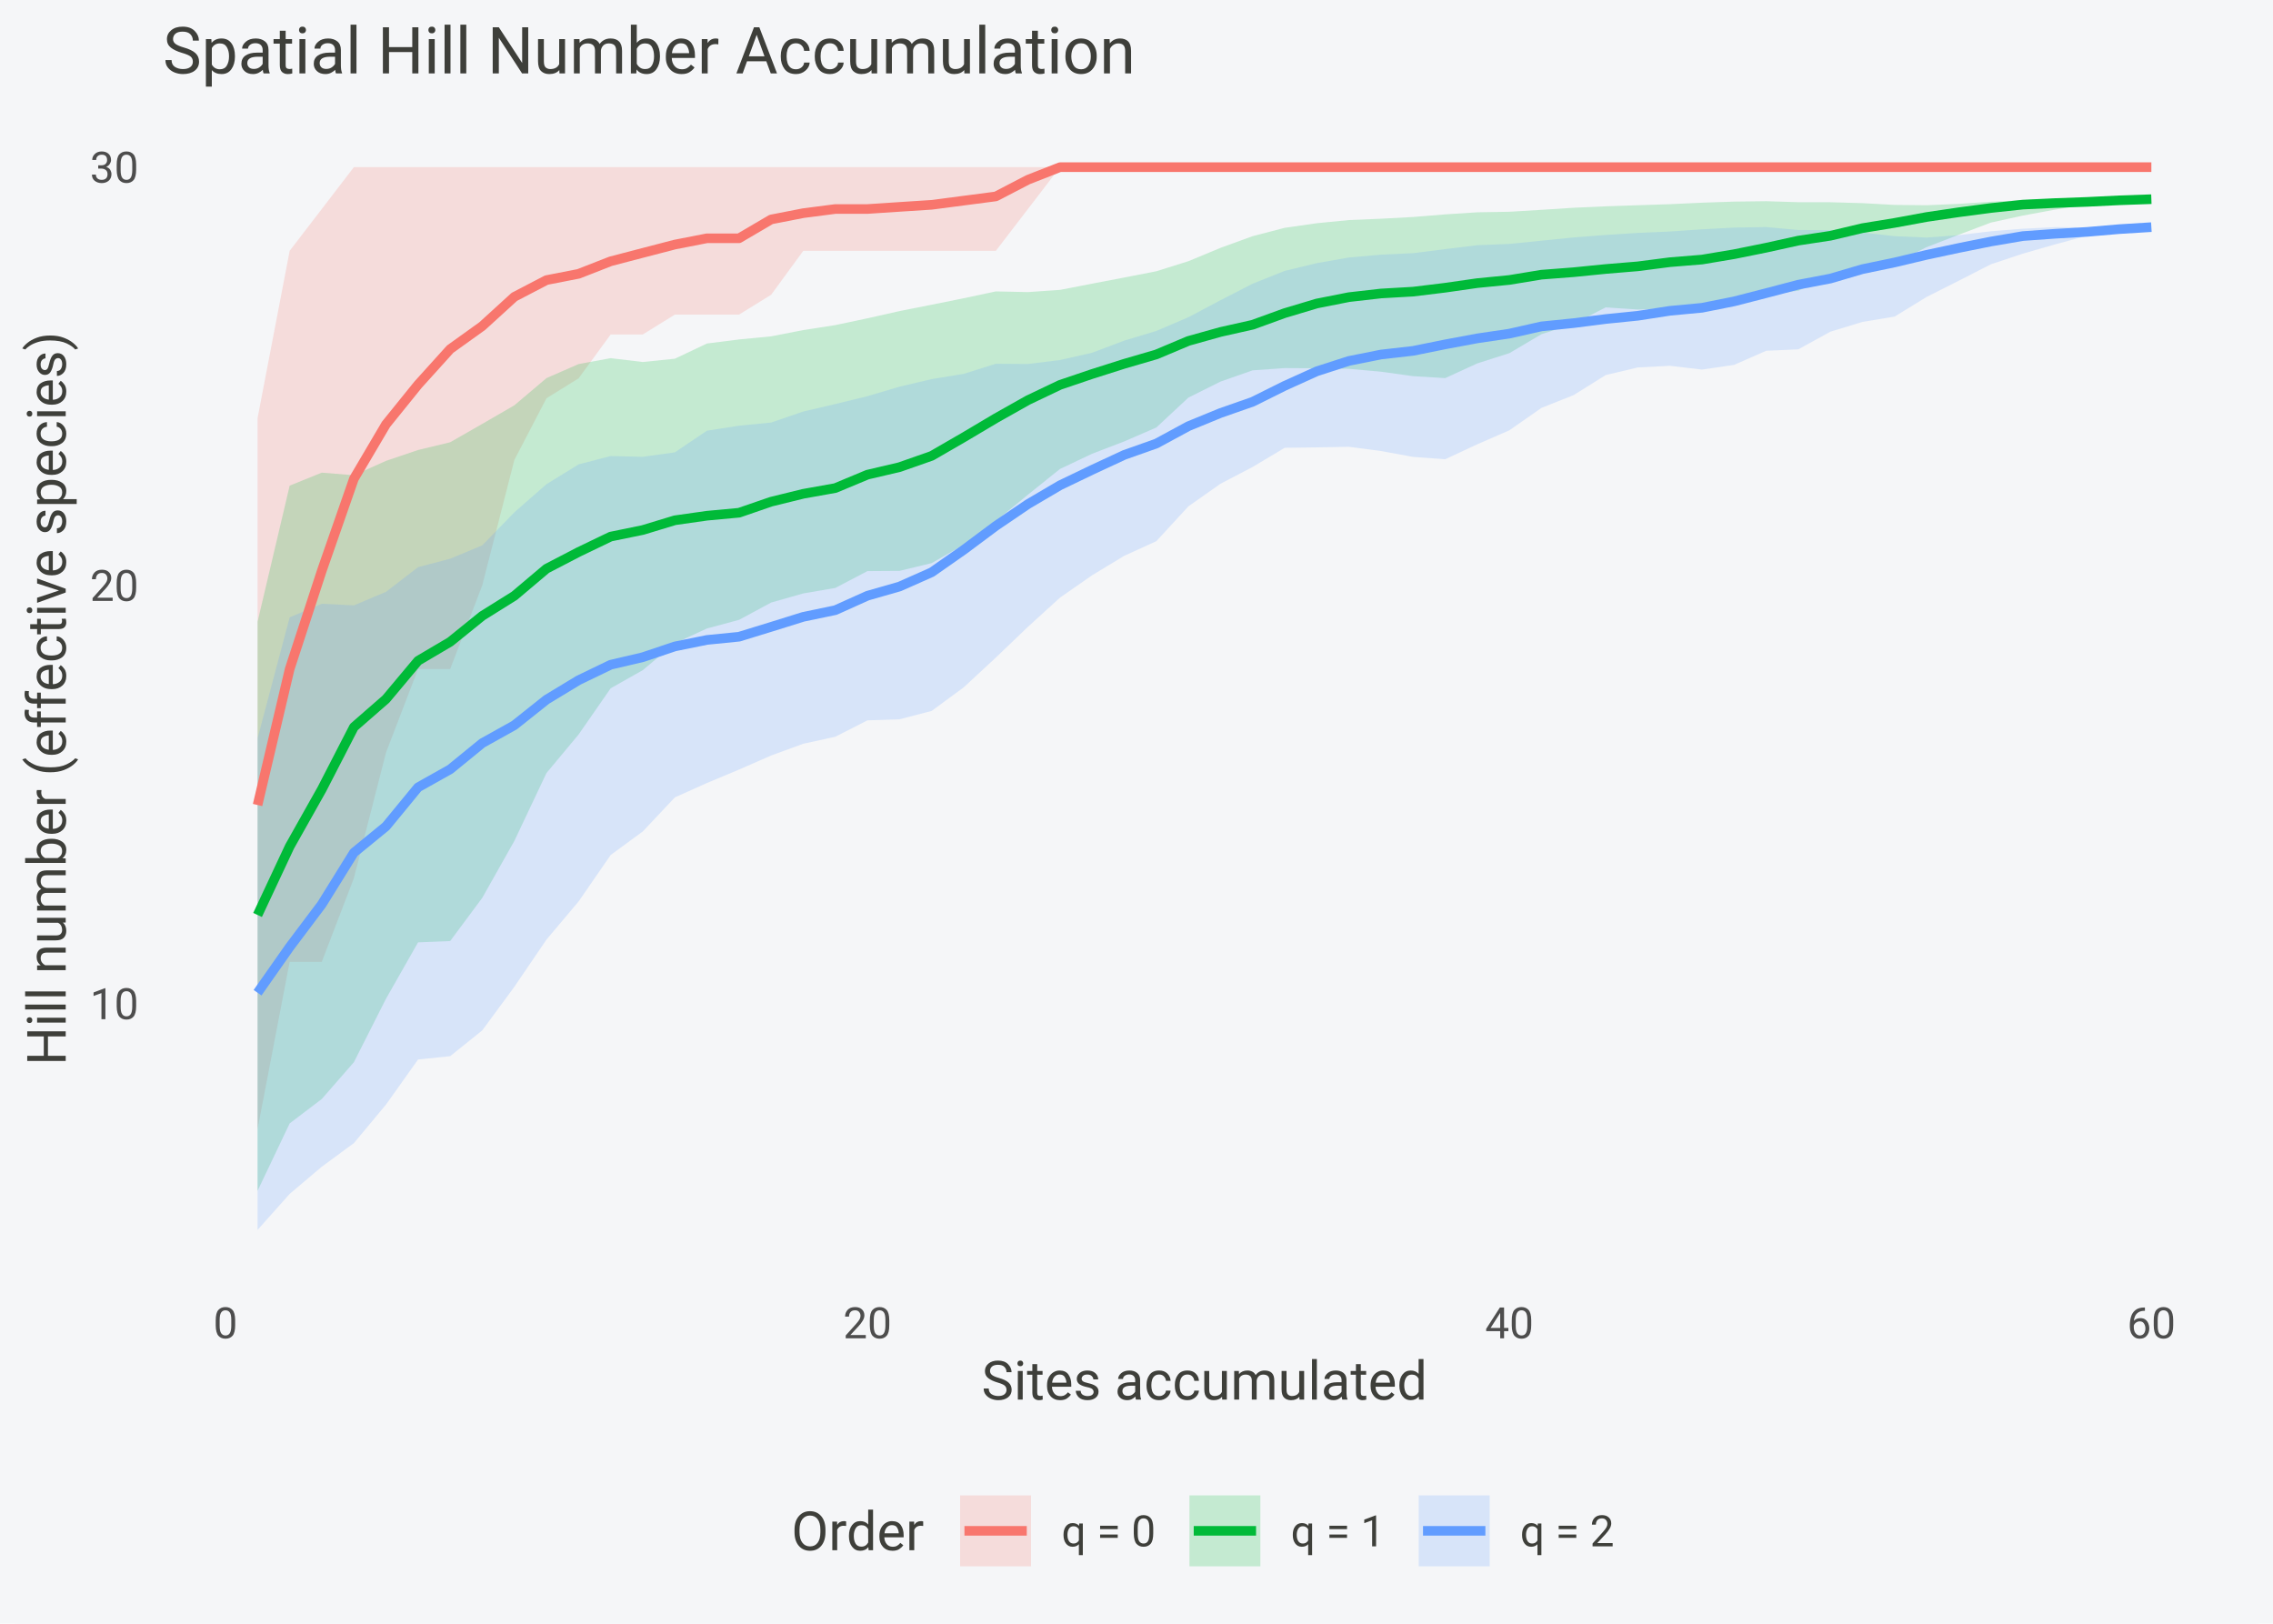
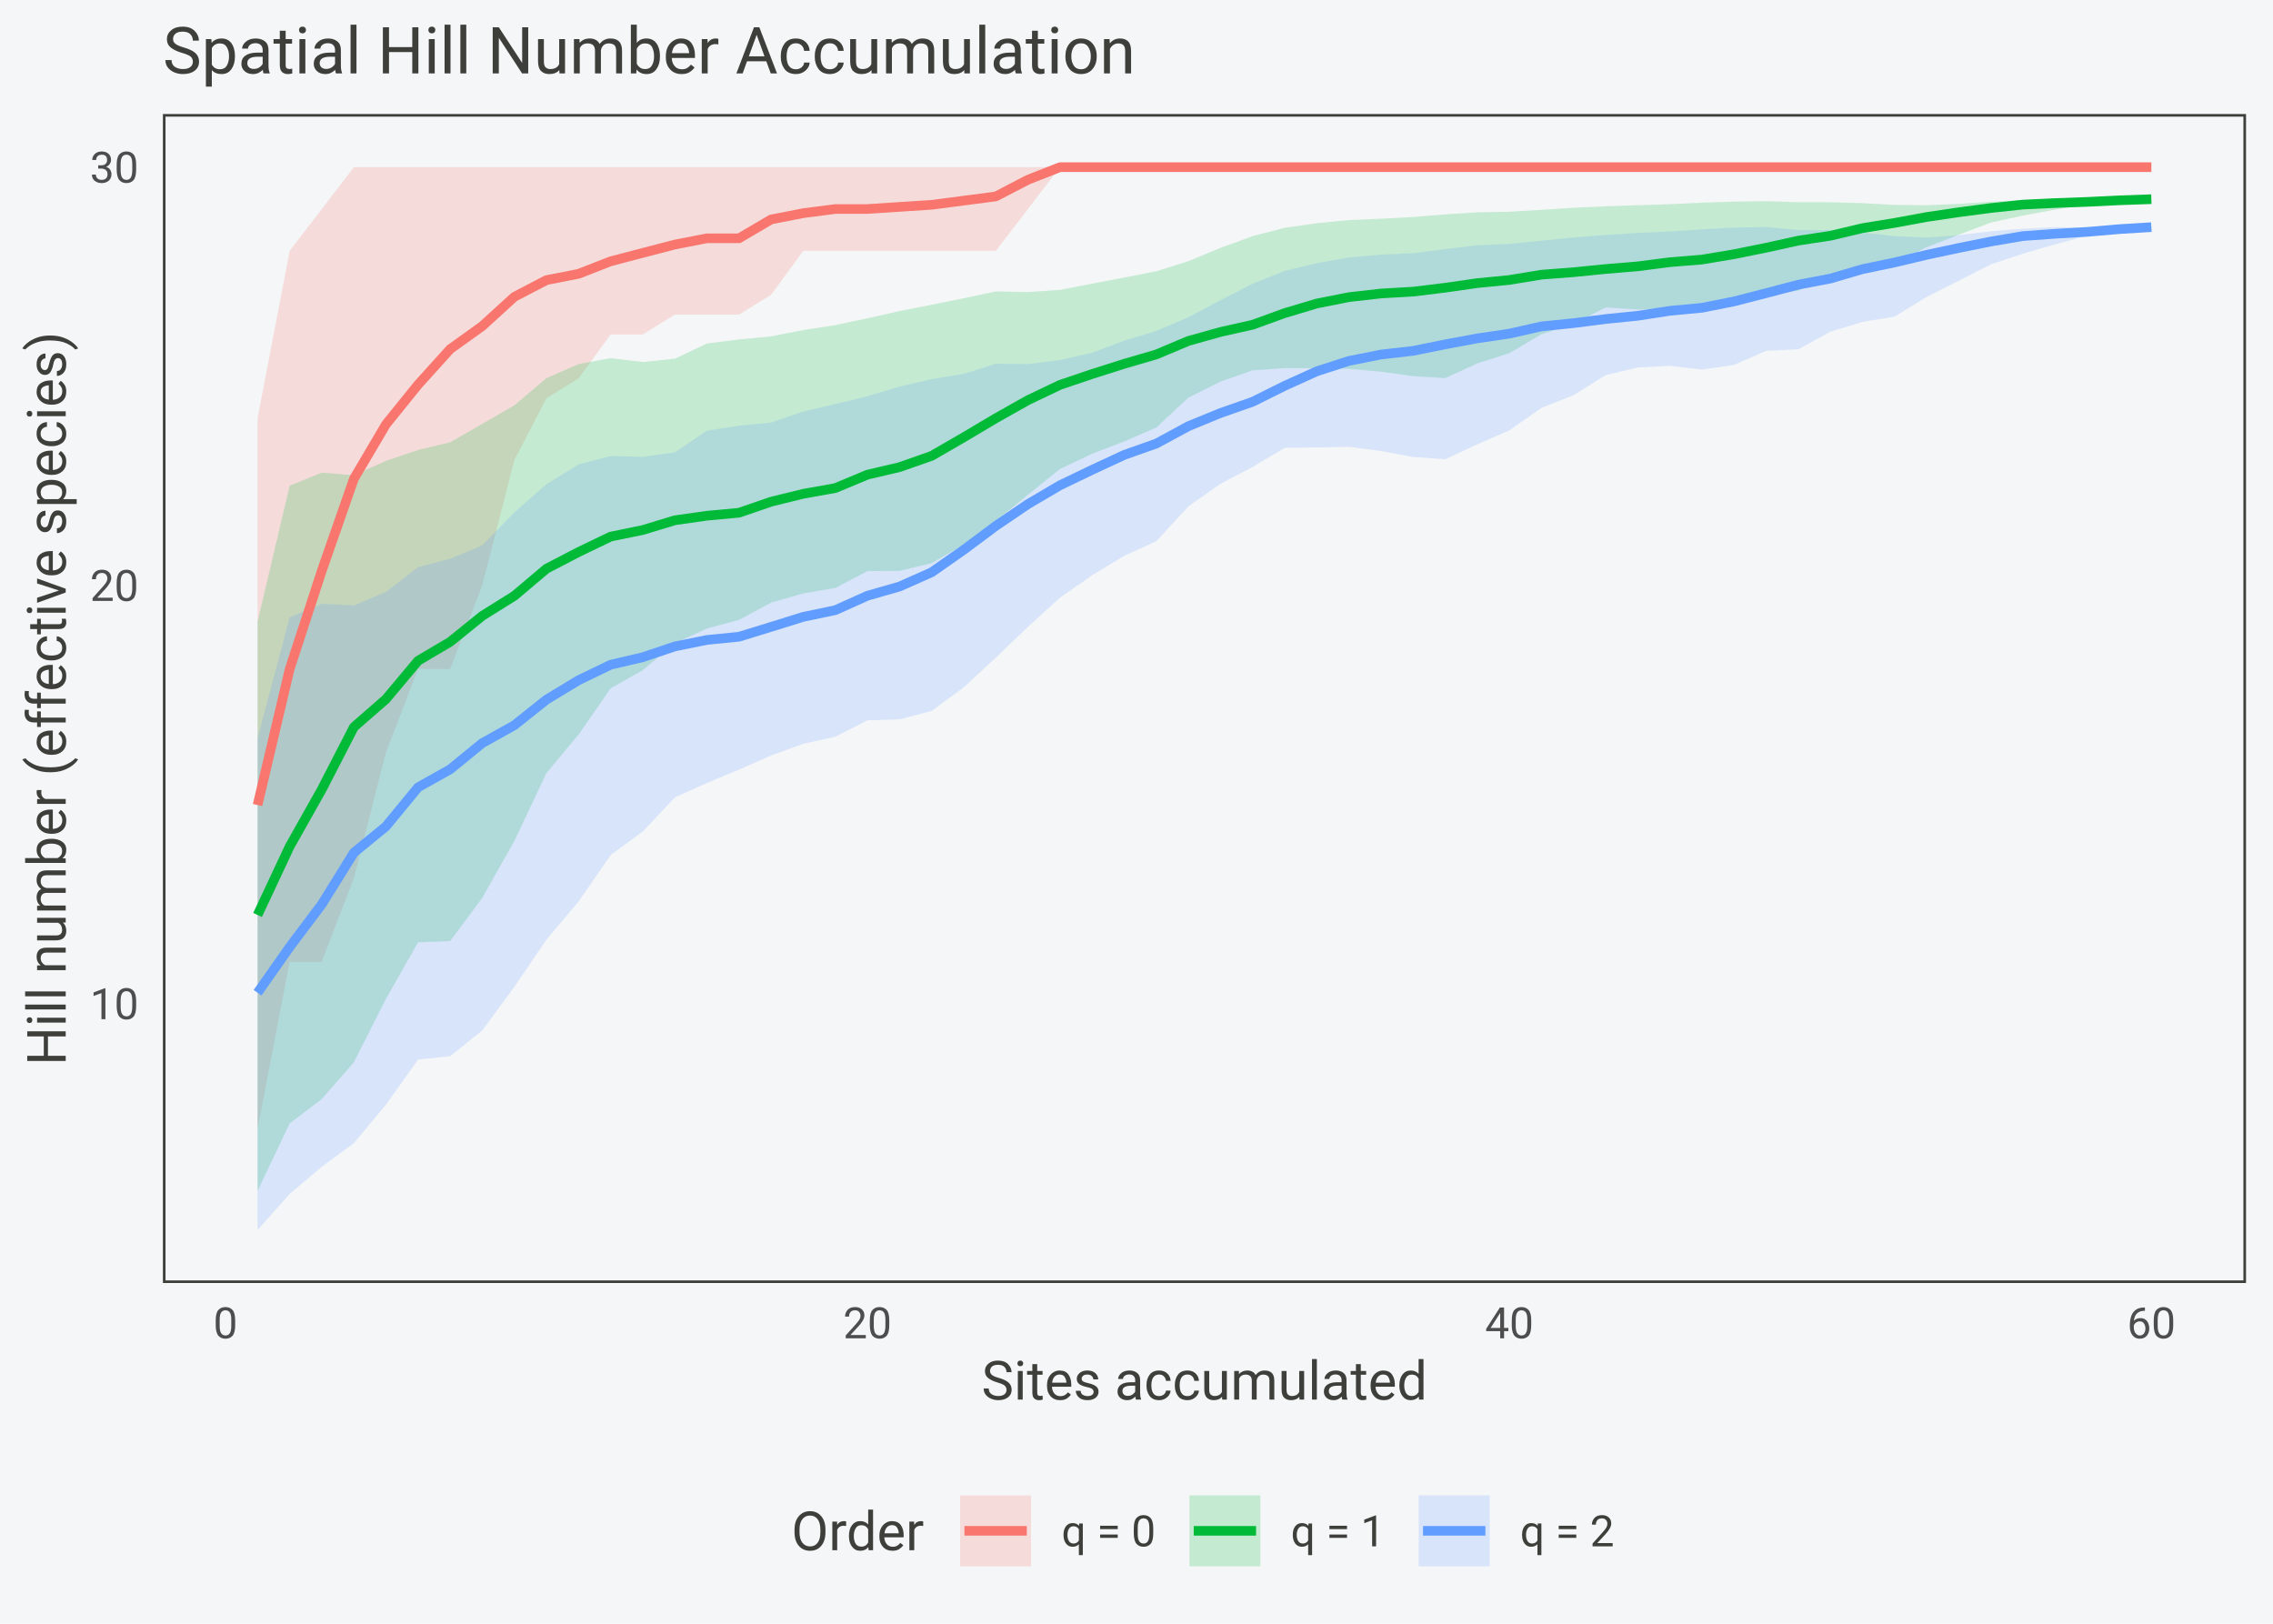
<svg xmlns="http://www.w3.org/2000/svg" width="504.00pt" height="360.00pt" viewBox="0 0 504.00 360.00">
  <g class="svglite">
    <defs>
      <style type="text/css">
    /* theme-aware-processed */
    .svglite line, .svglite polyline, .svglite polygon, .svglite path, .svglite circle {
      fill: none;
      stroke: #3E3F3A;
      stroke-linecap: round;
      stroke-linejoin: round;
      stroke-miterlimit: 10.00;
    }
    .svglite &gt; g &gt; rect {
      fill: none;
      stroke: #3E3F3A;
      stroke-linecap: round;
      stroke-linejoin: round;
      stroke-miterlimit: 10.00;
    }
    .svglite text {
      white-space: pre;
      fill: #3E3F3A;
    }
    .svglite g.glyphgroup path {
      fill: inherit;
      stroke: none;
    }
  </style>
    </defs>
    <rect width="100%" height="100%" style="stroke: none; fill: #F5F6F8;" />
    <defs>
      <clipPath id="cpMC4wMHw1MDQuMDB8MC4wMHwzNjAuMDA=">
        <rect x="0.00" y="0.00" width="504.00" height="360.00" />
      </clipPath>
    </defs>
    <g clip-path="url(#cpMC4wMHw1MDQuMDB8MC4wMHwzNjAuMDA=)">
-       <rect rx="4" x="0.00" y="0.00" width="504.00" height="360.00" style="stroke-width: 1.16; stroke: none; fill: #F5F6F8;" />
-     </g>
+       <rect x="0.00" y="0.00" width="504.00" height="360.00" style="stroke-width: 1.16; stroke: none;" /> fill: #F5F6F8;' /&gt;
+ </g>
    <defs>
      <clipPath id="cpMzYuMTJ8NDk4LjAyfDI1LjI4fDI4NC40Ng==">
        <rect x="36.12" y="25.28" width="461.90" height="259.18" />
      </clipPath>
    </defs>
    <g clip-path="url(#cpMzYuMTJ8NDk4LjAyfDI1LjI4fDI4NC40Ng==)">
+       <rect x="36.12" y="25.28" width="461.90" height="259.18" style="stroke-width: 1.16;" />
      <polygon points="57.11,92.70 64.23,55.61 71.35,46.34 78.47,37.06 85.58,37.06 92.70,37.06 99.82,37.06 106.93,37.06 114.05,37.06 121.17,37.06 128.29,37.06 135.40,37.06 142.52,37.06 149.64,37.06 156.75,37.06 163.87,37.06 170.99,37.06 178.11,37.06 185.22,37.06 192.34,37.06 199.46,37.06 206.58,37.06 213.69,37.06 220.81,37.06 227.93,37.06 235.04,37.06 242.16,37.06 249.28,37.06 256.40,37.06 263.51,37.06 270.63,37.06 277.75,37.06 284.86,37.06 291.98,37.06 299.10,37.06 306.22,37.06 313.33,37.06 320.45,37.06 327.57,37.06 334.68,37.06 341.80,37.06 348.92,37.06 356.04,37.06 363.15,37.06 370.27,37.06 377.39,37.06 384.50,37.06 391.62,37.06 398.74,37.06 405.86,37.06 412.97,37.06 420.09,37.06 427.21,37.06 434.32,37.06 441.44,37.06 448.56,37.06 455.68,37.06 462.79,37.06 469.91,37.06 477.03,37.06 477.03,37.06 469.91,37.06 462.79,37.06 455.68,37.06 448.56,37.06 441.44,37.06 434.32,37.06 427.21,37.06 420.09,37.06 412.97,37.06 405.86,37.06 398.74,37.06 391.62,37.06 384.50,37.06 377.39,37.06 370.27,37.06 363.15,37.06 356.04,37.06 348.92,37.06 341.80,37.06 334.68,37.06 327.57,37.06 320.45,37.06 313.33,37.06 306.22,37.06 299.10,37.06 291.98,37.06 284.86,37.06 277.75,37.06 270.63,37.06 263.51,37.06 256.40,37.06 249.28,37.06 242.16,37.06 235.04,37.06 227.93,46.34 220.81,55.61 213.69,55.61 206.58,55.61 199.46,55.61 192.34,55.61 185.22,55.61 178.11,55.61 170.99,65.35 163.87,69.75 156.75,69.75 149.64,69.75 142.52,74.16 135.40,74.16 128.29,83.89 121.17,88.30 114.05,101.98 106.93,129.80 99.82,148.34 92.70,148.34 85.58,166.89 78.47,194.71 71.35,213.26 64.23,213.26 57.11,250.35 " style="stroke-width: 0.00; stroke: none; stroke-linecap: butt; fill: #F8766D; fill-opacity: 0.20;" />
      <polyline points="57.11,92.70 64.23,55.61 71.35,46.34 78.47,37.06 85.58,37.06 92.70,37.06 99.82,37.06 106.93,37.06 114.05,37.06 121.17,37.06 128.29,37.06 135.40,37.06 142.52,37.06 149.64,37.06 156.75,37.06 163.87,37.06 170.99,37.06 178.11,37.06 185.22,37.06 192.34,37.06 199.46,37.06 206.58,37.06 213.69,37.06 220.81,37.06 227.93,37.06 235.04,37.06 242.16,37.06 249.28,37.06 256.40,37.06 263.51,37.06 270.63,37.06 277.75,37.06 284.86,37.06 291.98,37.06 299.10,37.06 306.22,37.06 313.33,37.06 320.45,37.06 327.57,37.06 334.68,37.06 341.80,37.06 348.92,37.06 356.04,37.06 363.15,37.06 370.27,37.06 377.39,37.06 384.50,37.06 391.62,37.06 398.74,37.06 405.86,37.06 412.97,37.06 420.09,37.06 427.21,37.06 434.32,37.06 441.44,37.06 448.56,37.06 455.68,37.06 462.79,37.06 469.91,37.06 477.03,37.06 " style="stroke-width: 1.16; stroke: none; stroke-linecap: butt;" />
      <polyline points="477.03,37.06 469.91,37.06 462.79,37.06 455.68,37.06 448.56,37.06 441.44,37.06 434.32,37.06 427.21,37.06 420.09,37.06 412.97,37.06 405.86,37.06 398.74,37.06 391.62,37.06 384.50,37.06 377.39,37.06 370.27,37.06 363.15,37.06 356.04,37.06 348.92,37.06 341.80,37.06 334.68,37.06 327.57,37.06 320.45,37.06 313.33,37.06 306.22,37.06 299.10,37.06 291.98,37.06 284.86,37.06 277.75,37.06 270.63,37.06 263.51,37.06 256.40,37.06 249.28,37.06 242.16,37.06 235.04,37.06 227.93,46.34 220.81,55.61 213.69,55.61 206.58,55.61 199.46,55.61 192.34,55.61 185.22,55.61 178.11,55.61 170.99,65.35 163.87,69.75 156.75,69.75 149.64,69.75 142.52,74.16 135.40,74.16 128.29,83.89 121.17,88.30 114.05,101.98 106.93,129.80 99.82,148.34 92.70,148.34 85.58,166.89 78.47,194.71 71.35,213.26 64.23,213.26 57.11,250.35 " style="stroke-width: 1.16; stroke: none; stroke-linecap: butt;" />
      <polygon points="57.11,137.85 64.23,107.67 71.35,104.79 78.47,105.37 85.58,102.18 92.70,99.77 99.82,98.05 106.93,93.98 114.05,89.86 121.17,83.83 128.29,80.72 135.40,79.41 142.52,80.26 149.64,79.53 156.75,76.16 163.87,75.26 170.99,74.57 178.11,73.18 185.22,72.08 192.34,70.57 199.46,68.97 206.58,67.56 213.69,66.12 220.81,64.61 227.93,64.76 235.04,64.27 242.16,62.89 249.28,61.53 256.40,60.14 263.51,57.91 270.63,54.95 277.75,52.36 284.86,50.51 291.98,49.49 299.10,48.79 306.22,48.49 313.33,48.11 320.45,47.53 327.57,47.07 334.68,46.95 341.80,46.52 348.92,46.06 356.04,45.74 363.15,45.50 370.27,45.27 377.39,44.94 384.50,44.70 391.62,44.61 398.74,44.83 405.86,44.84 412.97,45.04 420.09,45.43 427.21,45.50 434.32,45.20 441.44,44.72 448.56,44.37 455.68,44.14 462.79,44.14 469.91,44.10 477.03,44.16 477.03,44.16 469.91,44.73 462.79,45.28 455.68,46.48 448.56,47.79 441.44,49.35 434.32,52.04 427.21,54.79 420.09,58.34 412.97,59.42 405.86,61.10 398.74,64.48 391.62,65.11 384.50,67.74 377.39,68.84 370.27,68.39 363.15,68.62 356.04,68.15 348.92,71.80 341.80,74.09 334.68,78.30 327.57,80.57 320.45,83.83 313.33,83.40 306.22,82.41 299.10,81.77 291.98,81.65 284.86,81.61 277.75,82.11 270.63,84.60 263.51,88.15 256.40,94.78 249.28,97.87 242.16,100.60 235.04,103.97 227.93,109.68 220.81,115.52 213.69,120.78 206.58,124.85 199.46,126.57 192.34,126.62 185.22,130.35 178.11,131.57 170.99,133.59 163.87,137.43 156.75,139.34 149.64,142.62 142.52,148.58 135.40,152.61 128.29,162.85 121.17,171.39 114.05,186.44 106.93,199.07 99.82,208.64 92.70,208.93 85.58,221.45 78.47,235.50 71.35,243.66 64.23,249.07 57.11,264.02 " style="stroke-width: 0.00; stroke: none; stroke-linecap: butt; fill: #00BA38; fill-opacity: 0.20;" />
      <polyline points="57.11,137.85 64.23,107.67 71.35,104.79 78.47,105.37 85.58,102.18 92.70,99.77 99.82,98.05 106.93,93.98 114.05,89.86 121.17,83.83 128.29,80.72 135.40,79.41 142.52,80.26 149.64,79.53 156.75,76.16 163.87,75.26 170.99,74.57 178.11,73.18 185.22,72.08 192.34,70.57 199.46,68.97 206.58,67.56 213.69,66.12 220.81,64.61 227.93,64.76 235.04,64.27 242.16,62.89 249.28,61.53 256.40,60.14 263.51,57.91 270.63,54.95 277.75,52.36 284.86,50.51 291.98,49.49 299.10,48.79 306.22,48.49 313.33,48.11 320.45,47.53 327.57,47.07 334.68,46.95 341.80,46.52 348.92,46.06 356.04,45.74 363.15,45.50 370.27,45.27 377.39,44.94 384.50,44.70 391.62,44.61 398.74,44.83 405.86,44.84 412.97,45.04 420.09,45.43 427.21,45.50 434.32,45.20 441.44,44.72 448.56,44.37 455.68,44.14 462.79,44.14 469.91,44.10 477.03,44.16 " style="stroke-width: 1.16; stroke: none; stroke-linecap: butt;" />
      <polyline points="477.03,44.16 469.91,44.73 462.79,45.28 455.68,46.48 448.56,47.79 441.44,49.35 434.32,52.04 427.21,54.79 420.09,58.34 412.97,59.42 405.86,61.10 398.74,64.48 391.62,65.11 384.50,67.74 377.39,68.84 370.27,68.39 363.15,68.62 356.04,68.15 348.92,71.80 341.80,74.09 334.68,78.30 327.57,80.57 320.45,83.83 313.33,83.40 306.22,82.41 299.10,81.77 291.98,81.65 284.86,81.61 277.75,82.11 270.63,84.60 263.51,88.15 256.40,94.78 249.28,97.87 242.16,100.60 235.04,103.97 227.93,109.68 220.81,115.52 213.69,120.78 206.58,124.85 199.46,126.57 192.34,126.62 185.22,130.35 178.11,131.57 170.99,133.59 163.87,137.43 156.75,139.34 149.64,142.62 142.52,148.58 135.40,152.61 128.29,162.85 121.17,171.39 114.05,186.44 106.93,199.07 99.82,208.64 92.70,208.93 85.58,221.45 78.47,235.50 71.35,243.66 64.23,249.07 57.11,264.02 " style="stroke-width: 1.16; stroke: none; stroke-linecap: butt;" />
      <polygon points="57.11,163.69 64.23,136.87 71.35,133.86 78.47,134.22 85.58,131.22 92.70,125.74 99.82,123.87 106.93,120.91 114.05,113.59 121.17,107.35 128.29,102.96 135.40,101.11 142.52,101.28 149.64,100.29 156.75,95.49 163.87,94.38 170.99,93.68 178.11,91.24 185.22,89.58 192.34,87.84 199.46,85.73 206.58,84.05 213.69,82.89 220.81,80.65 227.93,80.70 235.04,79.82 242.16,78.21 249.28,75.52 256.40,73.37 263.51,70.33 270.63,66.56 277.75,62.90 284.86,60.06 291.98,58.34 299.10,57.09 306.22,56.46 313.33,56.13 320.45,55.23 327.57,54.36 334.68,54.08 341.80,53.36 348.92,52.64 356.04,52.09 363.15,51.64 370.27,51.33 377.39,50.84 384.50,50.46 391.62,50.34 398.74,50.99 405.86,51.02 412.97,51.55 420.09,52.36 427.21,52.67 434.32,52.13 441.44,51.28 448.56,50.71 455.68,50.36 462.79,50.41 469.91,50.32 477.03,50.36 477.03,50.36 469.91,51.32 462.79,52.27 455.68,54.18 448.56,56.23 441.44,58.60 434.32,62.24 427.21,65.83 420.09,70.19 412.97,71.37 405.86,73.54 398.74,77.45 391.62,77.77 384.50,80.90 377.39,81.94 370.27,81.10 363.15,81.47 356.04,83.15 348.92,87.60 341.80,90.43 334.68,95.40 327.57,98.50 320.45,101.82 313.33,101.30 306.22,100.00 299.10,99.06 291.98,99.19 284.86,99.28 277.75,103.53 270.63,107.25 263.51,112.26 256.40,119.98 249.28,123.23 242.16,127.54 235.04,132.50 227.93,138.97 220.81,145.79 213.69,152.39 206.58,157.62 199.46,159.47 192.34,159.71 185.22,163.34 178.11,164.90 170.99,167.50 163.87,170.62 156.75,173.60 149.64,176.79 142.52,184.35 135.40,189.57 128.29,199.87 121.17,208.32 114.05,218.78 106.93,228.45 99.82,234.16 92.70,234.90 85.58,244.91 78.47,253.44 71.35,258.67 64.23,264.70 57.11,272.68 " style="stroke-width: 0.00; stroke: none; stroke-linecap: butt; fill: #619CFF; fill-opacity: 0.20;" />
      <polyline points="57.11,163.69 64.23,136.87 71.35,133.86 78.47,134.22 85.58,131.22 92.70,125.74 99.82,123.87 106.93,120.91 114.05,113.59 121.17,107.35 128.29,102.96 135.40,101.11 142.52,101.28 149.64,100.29 156.75,95.49 163.87,94.38 170.99,93.68 178.11,91.24 185.22,89.58 192.34,87.84 199.46,85.73 206.58,84.05 213.69,82.89 220.81,80.65 227.93,80.70 235.04,79.82 242.16,78.21 249.28,75.52 256.40,73.37 263.51,70.33 270.63,66.56 277.75,62.90 284.86,60.06 291.98,58.34 299.10,57.09 306.22,56.46 313.33,56.13 320.45,55.23 327.57,54.36 334.68,54.08 341.80,53.36 348.92,52.64 356.04,52.09 363.15,51.64 370.27,51.33 377.39,50.84 384.50,50.46 391.62,50.34 398.74,50.99 405.86,51.02 412.97,51.55 420.09,52.36 427.21,52.67 434.32,52.13 441.44,51.28 448.56,50.71 455.68,50.36 462.79,50.41 469.91,50.32 477.03,50.36 " style="stroke-width: 1.16; stroke: none; stroke-linecap: butt;" />
      <polyline points="477.03,50.36 469.91,51.32 462.79,52.27 455.68,54.18 448.56,56.23 441.44,58.60 434.32,62.24 427.21,65.83 420.09,70.19 412.97,71.37 405.86,73.54 398.74,77.45 391.62,77.77 384.50,80.90 377.39,81.94 370.27,81.10 363.15,81.47 356.04,83.15 348.92,87.60 341.80,90.43 334.68,95.40 327.57,98.50 320.45,101.82 313.33,101.30 306.22,100.00 299.10,99.06 291.98,99.19 284.86,99.28 277.75,103.53 270.63,107.25 263.51,112.26 256.40,119.98 249.28,123.23 242.16,127.54 235.04,132.50 227.93,138.97 220.81,145.79 213.69,152.39 206.58,157.62 199.46,159.47 192.34,159.71 185.22,163.34 178.11,164.90 170.99,167.50 163.87,170.62 156.75,173.60 149.64,176.79 142.52,184.35 135.40,189.57 128.29,199.87 121.17,208.32 114.05,218.78 106.93,228.45 99.82,234.16 92.70,234.90 85.58,244.91 78.47,253.44 71.35,258.67 64.23,264.70 57.11,272.68 " style="stroke-width: 1.16; stroke: none; stroke-linecap: butt;" />
      <polyline points="57.11,178.48 64.23,148.34 71.35,126.55 78.47,106.15 85.58,94.09 92.70,85.28 99.82,77.40 106.93,72.30 114.05,65.81 121.17,62.10 128.29,60.71 135.40,57.93 142.52,56.07 149.64,54.22 156.75,52.83 163.87,52.83 170.99,48.65 178.11,47.26 185.22,46.34 192.34,46.34 199.46,45.87 206.58,45.41 213.69,44.48 220.81,43.55 227.93,39.85 235.04,37.06 242.16,37.06 249.28,37.06 256.40,37.06 263.51,37.06 270.63,37.06 277.75,37.06 284.86,37.06 291.98,37.06 299.10,37.06 306.22,37.06 313.33,37.06 320.45,37.06 327.57,37.06 334.68,37.06 341.80,37.06 348.92,37.06 356.04,37.06 363.15,37.06 370.27,37.06 377.39,37.06 384.50,37.06 391.62,37.06 398.74,37.06 405.86,37.06 412.97,37.06 420.09,37.06 427.21,37.06 434.32,37.06 441.44,37.06 448.56,37.06 455.68,37.06 462.79,37.06 469.91,37.06 477.03,37.06 " style="stroke-width: 2.13; stroke: #F8766D; stroke-linecap: butt;" />
      <polyline points="57.11,202.86 64.23,187.67 71.35,175.02 78.47,161.20 85.58,155.00 92.70,146.50 99.82,142.30 106.93,136.55 114.05,132.10 121.17,126.09 128.29,122.39 135.40,118.97 142.52,117.51 149.64,115.35 156.75,114.34 163.87,113.68 170.99,111.23 178.11,109.48 185.22,108.21 192.34,105.24 199.46,103.57 206.58,101.07 213.69,96.96 220.81,92.73 227.93,88.72 235.04,85.33 242.16,82.92 249.28,80.66 256.40,78.58 263.51,75.59 270.63,73.60 277.75,72.00 284.86,69.42 291.98,67.29 299.10,65.88 306.22,65.07 313.33,64.66 320.45,63.79 327.57,62.77 334.68,62.07 341.80,60.90 348.92,60.35 356.04,59.64 363.15,59.05 370.27,58.13 377.39,57.55 384.50,56.36 391.62,54.92 398.74,53.35 405.86,52.27 412.97,50.58 420.09,49.42 427.21,48.11 434.32,47.06 441.44,46.12 448.56,45.36 455.68,45.02 462.79,44.76 469.91,44.41 477.03,44.16 " style="stroke-width: 2.13; stroke: #00BA38; stroke-linecap: butt;" />
      <polyline points="57.11,220.10 64.23,209.96 71.35,200.50 78.47,189.04 85.58,183.22 92.70,174.56 99.82,170.56 106.93,164.76 114.05,160.79 121.17,155.12 128.29,150.81 135.40,147.38 142.52,145.71 149.64,143.32 156.75,141.88 163.87,141.17 170.99,138.98 178.11,136.76 185.22,135.28 192.34,132.08 199.46,130.04 206.58,126.88 213.69,121.91 220.81,116.60 227.93,111.77 235.04,107.59 242.16,104.17 249.28,100.86 256.40,98.34 263.51,94.49 270.63,91.57 277.75,89.08 284.86,85.54 291.98,82.32 299.10,80.02 306.22,78.60 313.33,77.79 320.45,76.35 327.57,75.02 334.68,73.97 341.80,72.36 348.92,71.64 356.04,70.73 363.15,70.01 370.27,68.91 377.39,68.24 384.50,66.82 391.62,64.99 398.74,63.12 405.86,61.76 412.97,59.67 420.09,58.19 427.21,56.50 434.32,54.98 441.44,53.55 448.56,52.34 455.68,51.83 462.79,51.41 469.91,50.80 477.03,50.36 " style="stroke-width: 2.13; stroke: #619CFF; stroke-linecap: butt;" />
    </g>
    <g clip-path="url(#cpMC4wMHw1MDQuMDB8MC4wMHwzNjAuMDA=)">
      <text x="30.74" y="225.96" text-anchor="end" style="font-size: 9.60px;fill: #4D4D4D; font-family: &quot;Roboto&quot;, -apple-system, BlinkMacSystemFont, &quot;Segoe UI&quot;, system-ui, sans-serif;" textLength="10.66px" lengthAdjust="spacingAndGlyphs">10</text>
      <text x="30.74" y="133.23" text-anchor="end" style="font-size: 9.60px;fill: #4D4D4D; font-family: &quot;Roboto&quot;, -apple-system, BlinkMacSystemFont, &quot;Segoe UI&quot;, system-ui, sans-serif;" textLength="10.66px" lengthAdjust="spacingAndGlyphs">20</text>
      <text x="30.74" y="40.50" text-anchor="end" style="font-size: 9.60px;fill: #4D4D4D; font-family: &quot;Roboto&quot;, -apple-system, BlinkMacSystemFont, &quot;Segoe UI&quot;, system-ui, sans-serif;" textLength="10.66px" lengthAdjust="spacingAndGlyphs">30</text>
      <text x="50.00" y="296.71" text-anchor="middle" style="font-size: 9.60px;fill: #4D4D4D; font-family: &quot;Roboto&quot;, -apple-system, BlinkMacSystemFont, &quot;Segoe UI&quot;, system-ui, sans-serif;" textLength="5.33px" lengthAdjust="spacingAndGlyphs">0</text>
      <text x="192.34" y="296.71" text-anchor="middle" style="font-size: 9.60px;fill: #4D4D4D; font-family: &quot;Roboto&quot;, -apple-system, BlinkMacSystemFont, &quot;Segoe UI&quot;, system-ui, sans-serif;" textLength="10.66px" lengthAdjust="spacingAndGlyphs">20</text>
      <text x="334.68" y="296.71" text-anchor="middle" style="font-size: 9.60px;fill: #4D4D4D; font-family: &quot;Roboto&quot;, -apple-system, BlinkMacSystemFont, &quot;Segoe UI&quot;, system-ui, sans-serif;" textLength="10.66px" lengthAdjust="spacingAndGlyphs">40</text>
      <text x="477.03" y="296.71" text-anchor="middle" style="font-size: 9.60px;fill: #4D4D4D; font-family: &quot;Roboto&quot;, -apple-system, BlinkMacSystemFont, &quot;Segoe UI&quot;, system-ui, sans-serif;" textLength="10.66px" lengthAdjust="spacingAndGlyphs">60</text>
      <text x="267.07" y="310.31" text-anchor="middle" style="font-size: 12.00px; font-family: &quot;Roboto&quot;, -apple-system, BlinkMacSystemFont, &quot;Segoe UI&quot;, system-ui, sans-serif;" textLength="98.03px" lengthAdjust="spacingAndGlyphs">Sites accumulated</text>
      <text transform="translate(14.57,154.87) rotate(-90)" text-anchor="middle" style="font-size: 12.00px; font-family: &quot;Roboto&quot;, -apple-system, BlinkMacSystemFont, &quot;Segoe UI&quot;, system-ui, sans-serif;" textLength="160.50px" lengthAdjust="spacingAndGlyphs">Hill number (effective species)</text>
      <text x="175.47" y="343.70" style="font-size: 12.00px; font-family: &quot;Roboto&quot;, -apple-system, BlinkMacSystemFont, &quot;Segoe UI&quot;, system-ui, sans-serif;" textLength="30.67px" lengthAdjust="spacingAndGlyphs">Order</text>
      <rect x="212.89" y="331.54" width="15.73" height="15.73" style="stroke-width: 1.16; stroke: none; stroke-linecap: butt; fill: #F8766D; fill-opacity: 0.20;" />
      <line x1="213.85" y1="339.40" x2="227.67" y2="339.40" style="stroke-width: 2.13; stroke: #F8766D; stroke-linecap: butt;" />
      <rect x="263.74" y="331.54" width="15.73" height="15.73" style="stroke-width: 1.16; stroke: none; stroke-linecap: butt; fill: #00BA38; fill-opacity: 0.20;" />
      <line x1="264.69" y1="339.40" x2="278.51" y2="339.40" style="stroke-width: 2.13; stroke: #00BA38; stroke-linecap: butt;" />
      <rect x="314.58" y="331.54" width="15.73" height="15.73" style="stroke-width: 1.16; stroke: none; stroke-linecap: butt; fill: #619CFF; fill-opacity: 0.20;" />
      <line x1="315.53" y1="339.40" x2="329.36" y2="339.40" style="stroke-width: 2.13; stroke: #619CFF; stroke-linecap: butt;" />
      <text x="235.38" y="342.84" style="font-size: 9.60px; font-family: &quot;Roboto&quot;, -apple-system, BlinkMacSystemFont, &quot;Segoe UI&quot;, system-ui, sans-serif;" textLength="21.61px" lengthAdjust="spacingAndGlyphs">q = 0</text>
      <text x="286.22" y="342.84" style="font-size: 9.60px; font-family: &quot;Roboto&quot;, -apple-system, BlinkMacSystemFont, &quot;Segoe UI&quot;, system-ui, sans-serif;" textLength="21.61px" lengthAdjust="spacingAndGlyphs">q = 1</text>
      <text x="337.06" y="342.84" style="font-size: 9.60px; font-family: &quot;Roboto&quot;, -apple-system, BlinkMacSystemFont, &quot;Segoe UI&quot;, system-ui, sans-serif;" textLength="21.61px" lengthAdjust="spacingAndGlyphs">q = 2</text>
      <text x="36.12" y="16.28" style="font-size: 14.40px; font-family: &quot;Roboto&quot;, -apple-system, BlinkMacSystemFont, &quot;Segoe UI&quot;, system-ui, sans-serif;" textLength="212.77px" lengthAdjust="spacingAndGlyphs">Spatial Hill Number Accumulation</text>
    </g>
  </g>
</svg>
